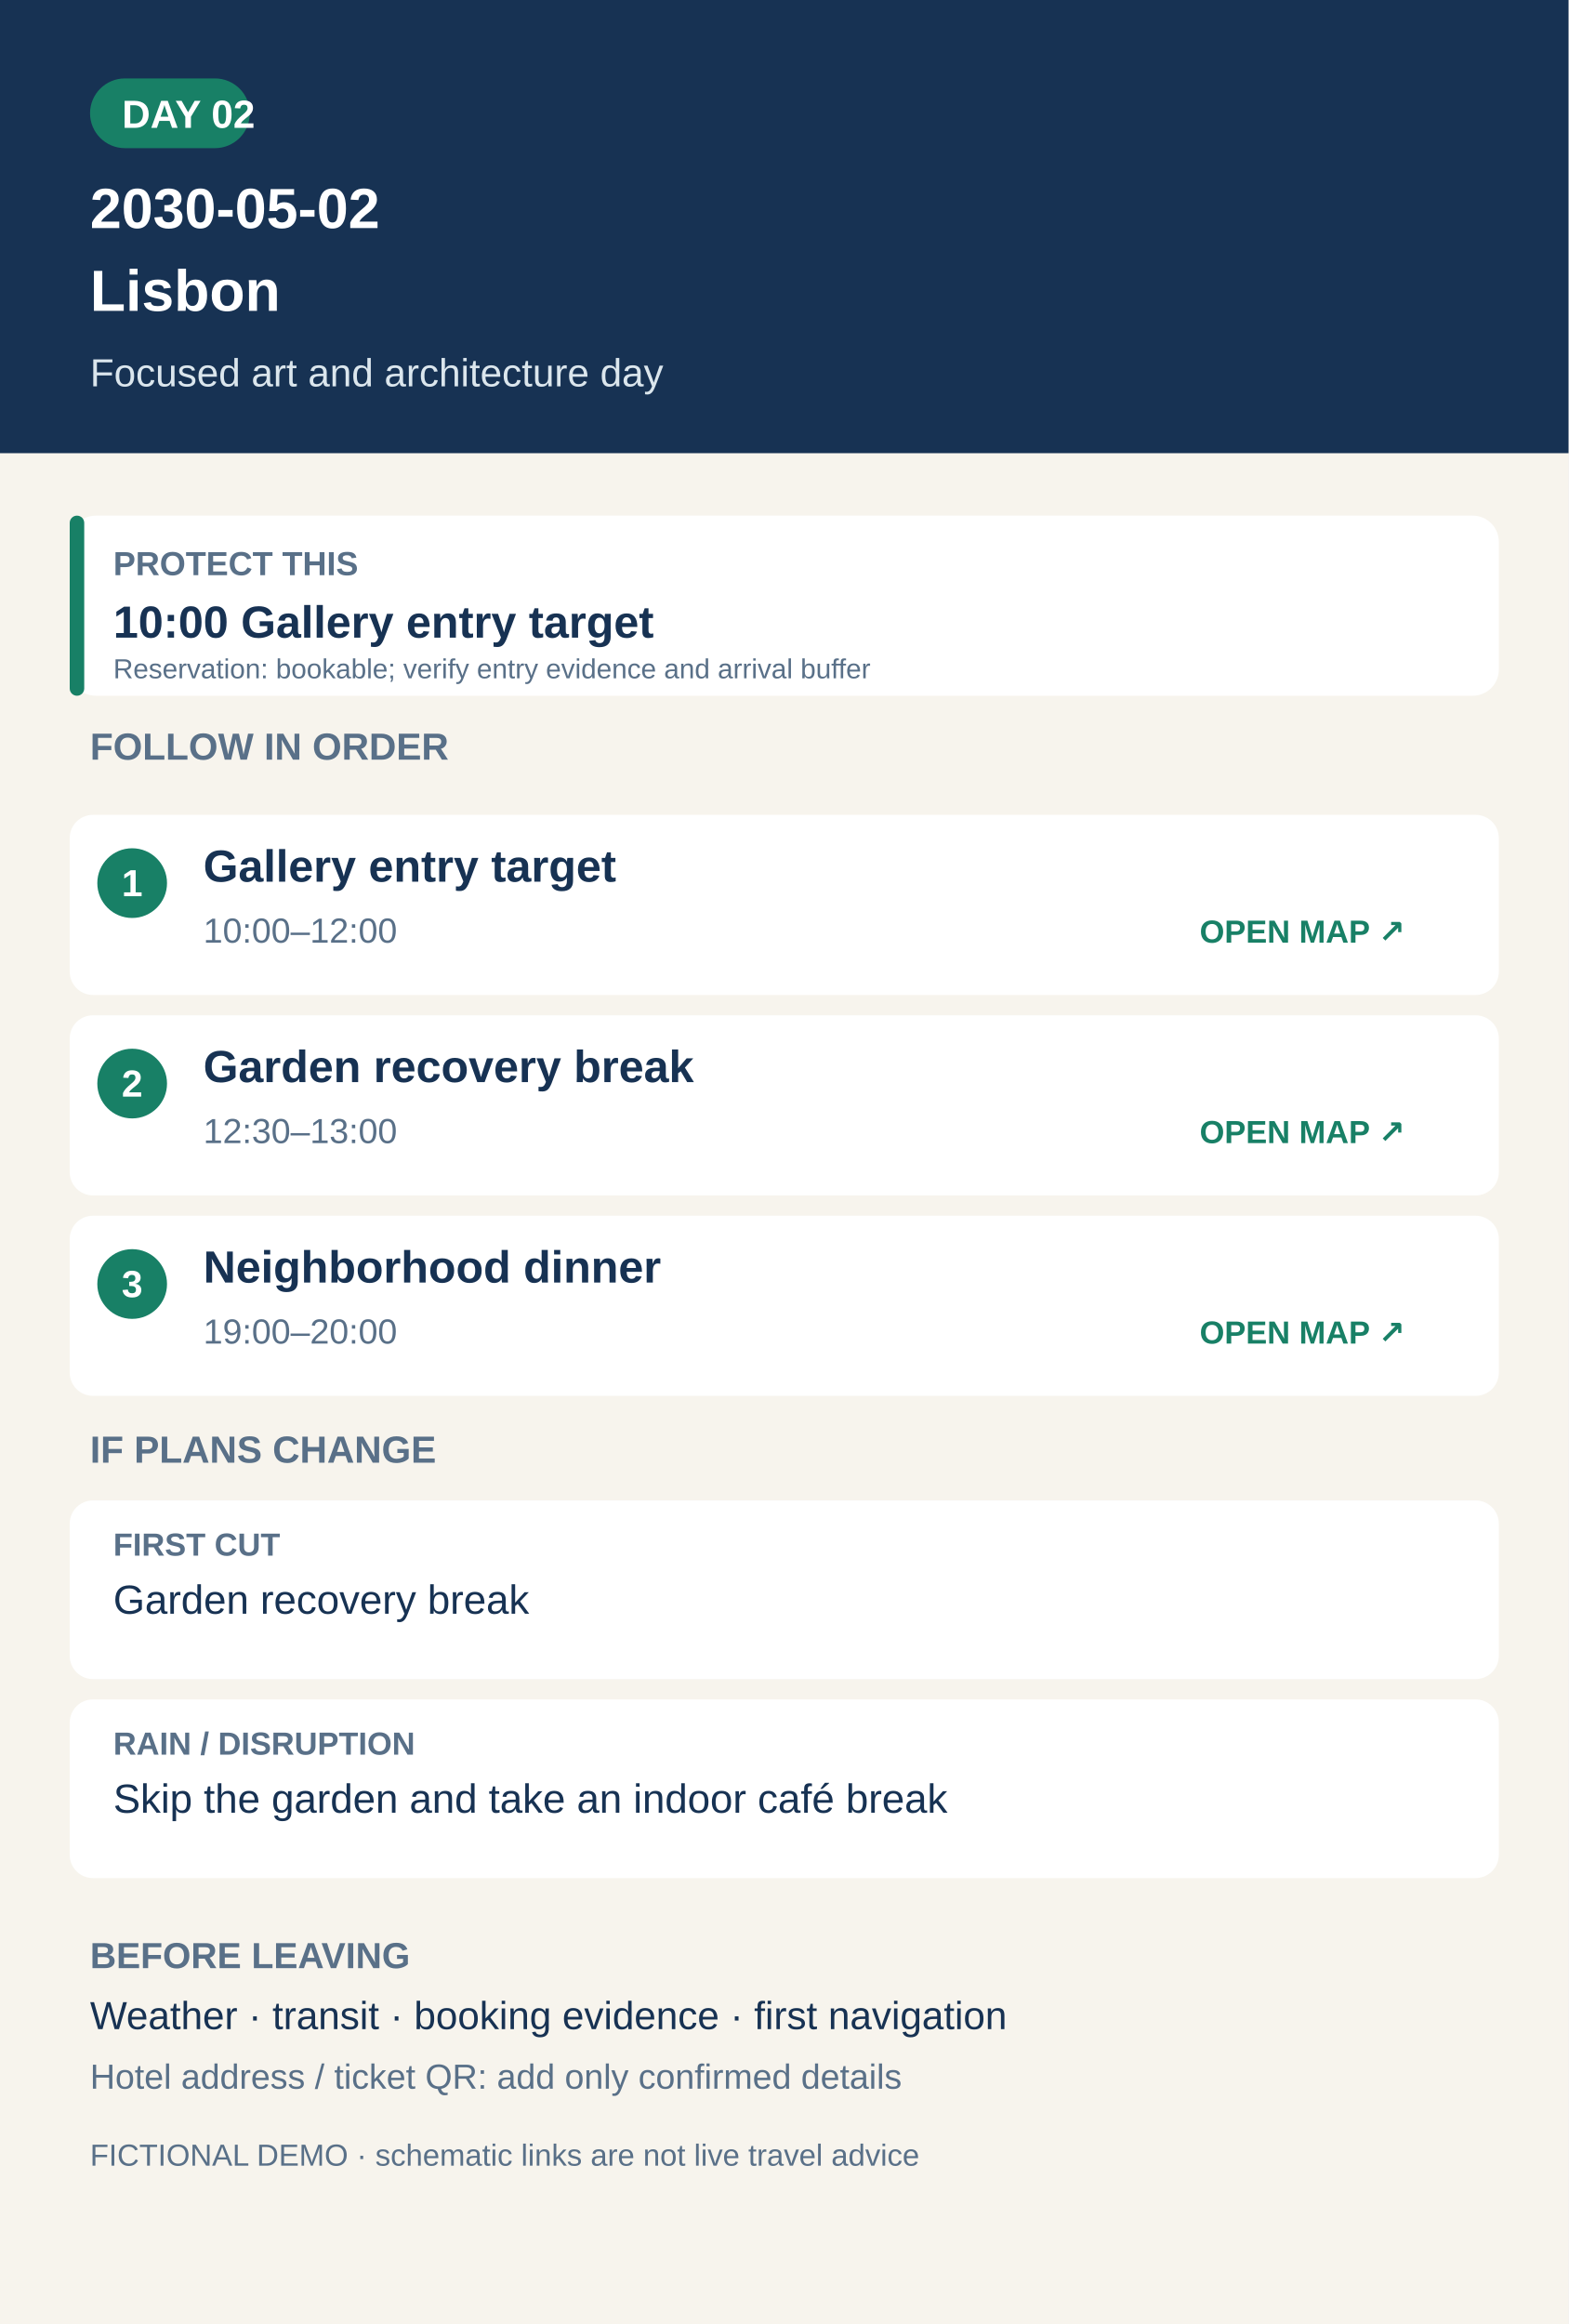
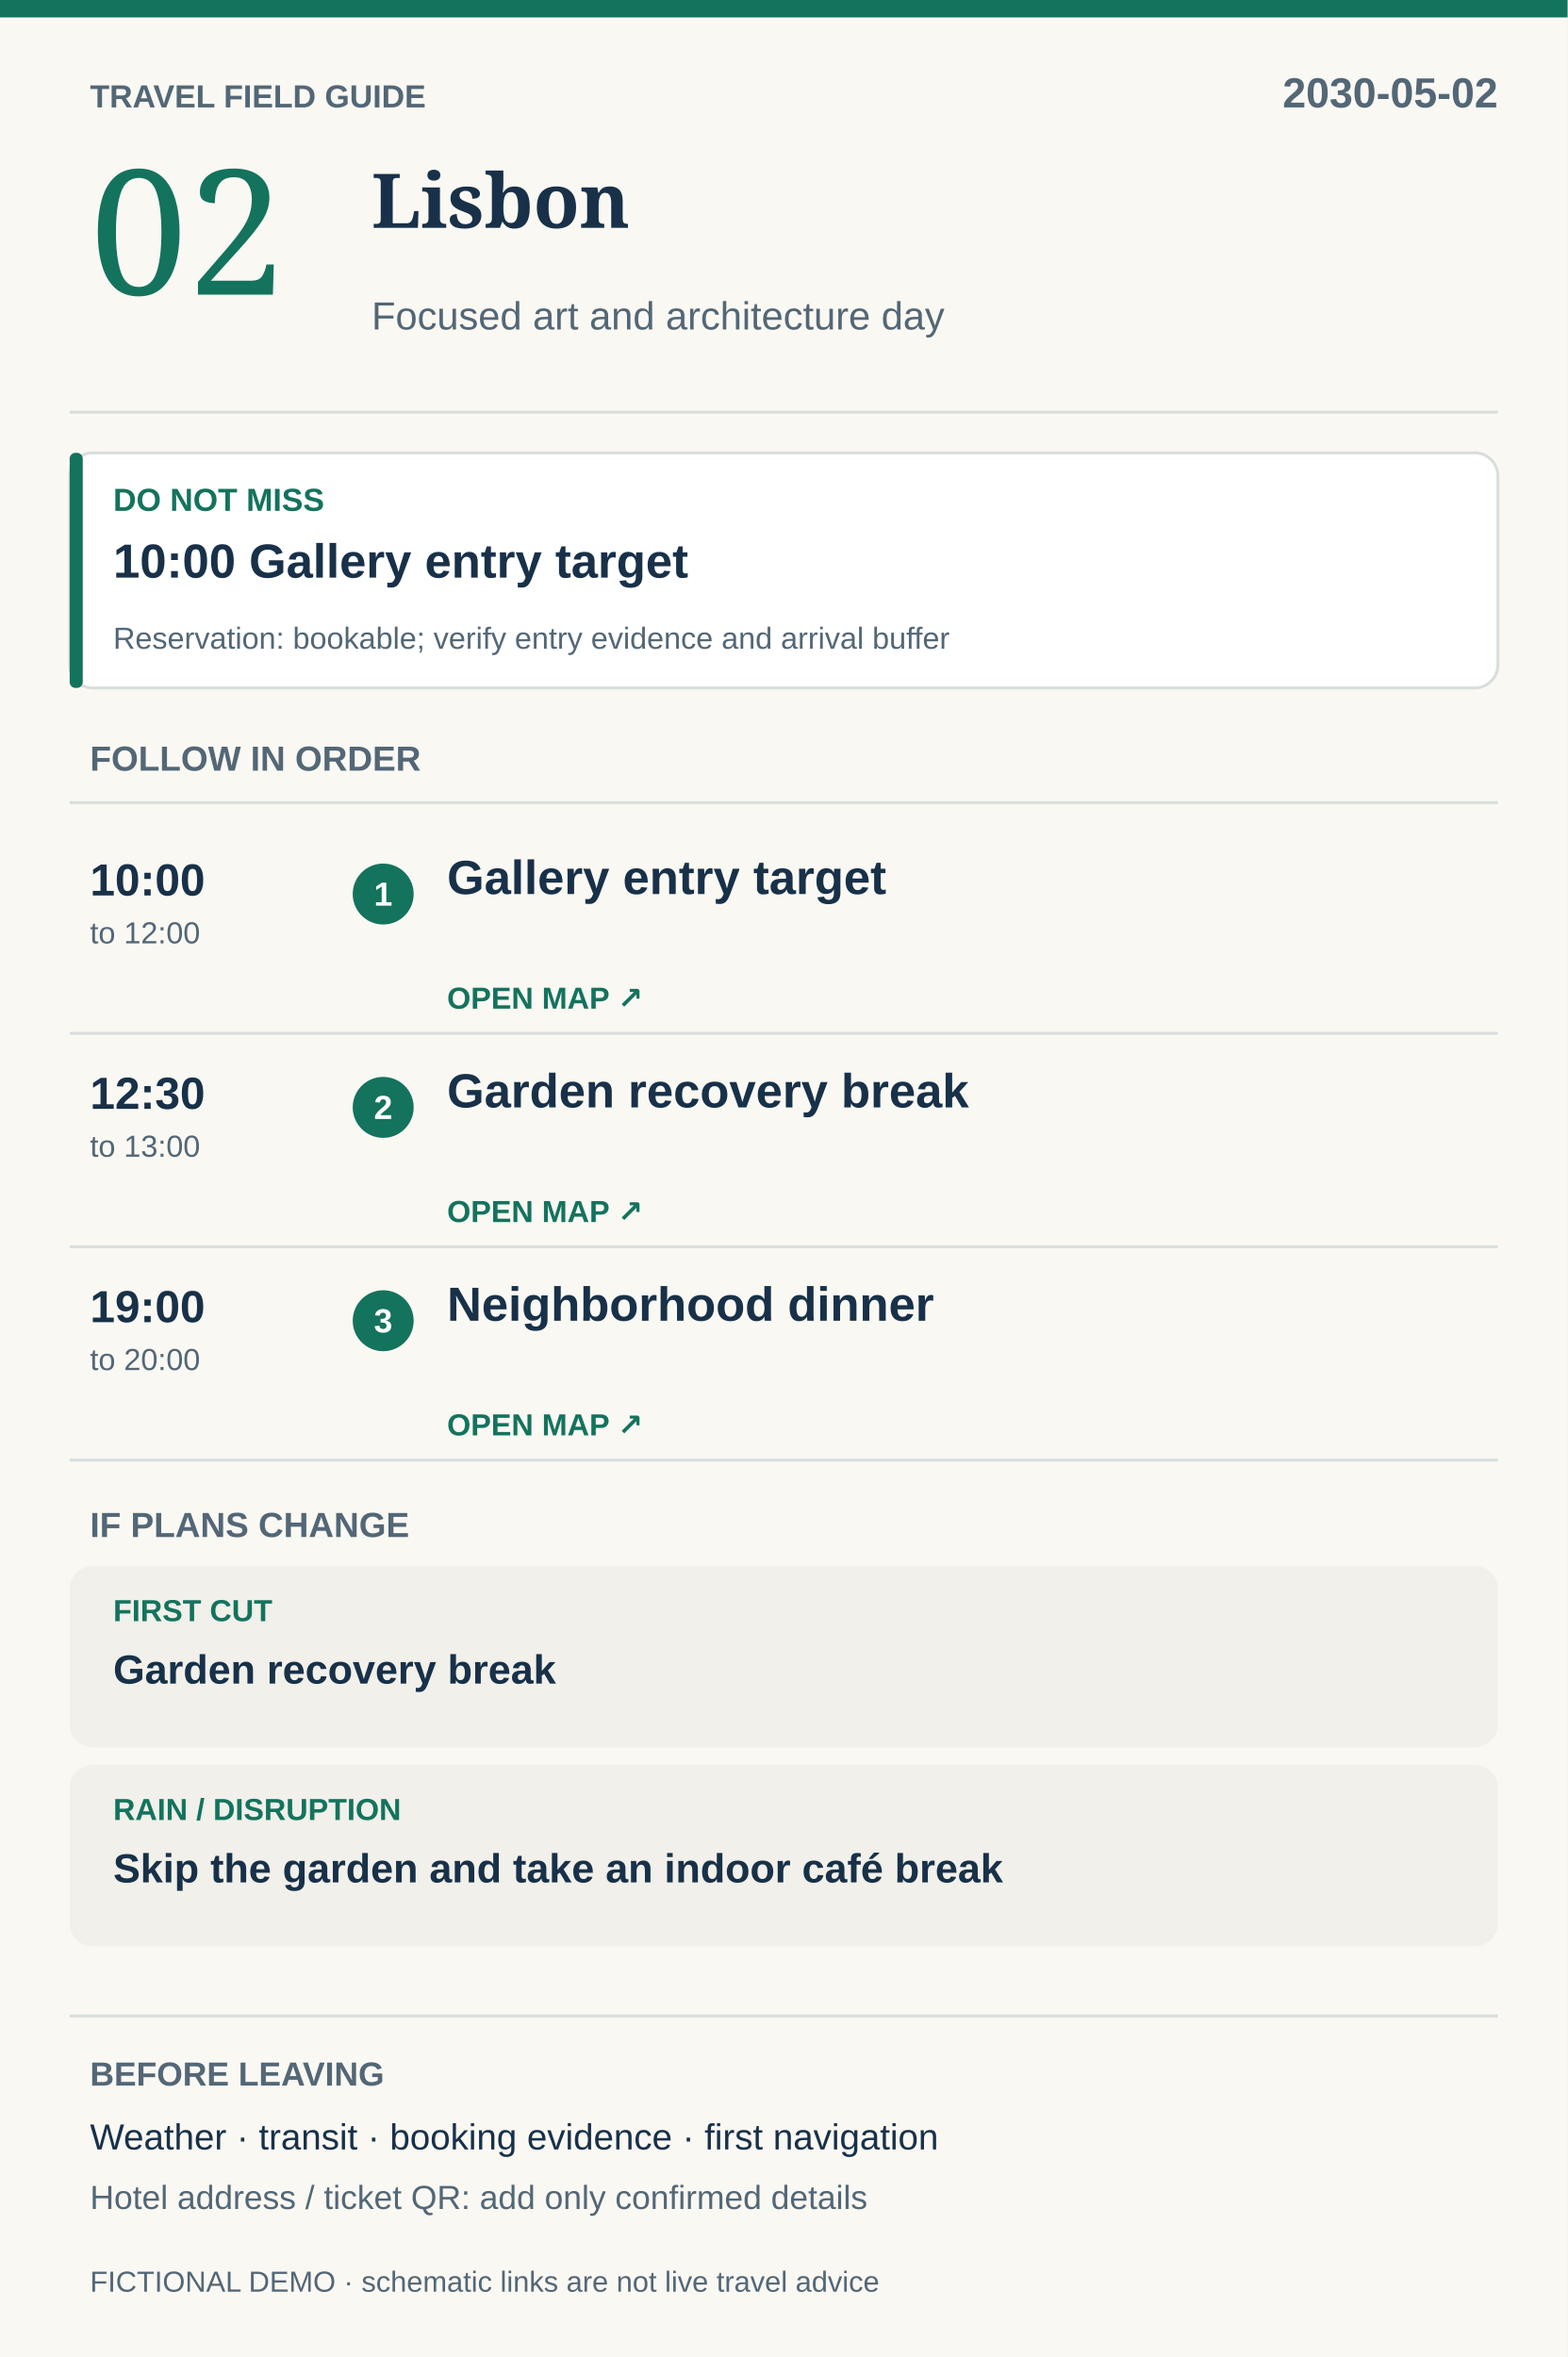
- <svg xmlns="http://www.w3.org/2000/svg" width="1080" height="1600" viewBox="0 0 1080 1600" role="img" aria-label="Day 2 field card">
-   <rect width="1080" height="1600" fill="#f7f4ed" />
-   <rect width="1080" height="312" fill="#173253" />
-   <rect x="62" y="54" width="110" height="48" rx="24" fill="#188066" />
-   <text x="84" y="88" fill="#ffffff" font-family="Arial, PingFang SC, Microsoft YaHei, sans-serif" font-size="27" font-weight="700">DAY 02</text>
-   <text x="62" y="157" fill="#ffffff" font-family="Arial, PingFang SC, Microsoft YaHei, sans-serif" font-size="39" font-weight="700">2030-05-02</text>
-   <text x="62" y="214" fill="#ffffff" font-family="Arial, PingFang SC, Microsoft YaHei, sans-serif" font-size="40" font-weight="700">Lisbon</text>
-   <text x="62" y="266" fill="#dbe6ed" font-family="Arial, PingFang SC, Microsoft YaHei, sans-serif" font-size="27" font-weight="400">Focused art and architecture day</text>
-   <rect x="48" y="355" width="984" height="124" rx="18" fill="#ffffff" />
-   <rect x="48" y="355" width="10" height="124" rx="5" fill="#188066" />
-   <text x="78" y="396" fill="#597088" font-family="Arial, PingFang SC, Microsoft YaHei, sans-serif" font-size="23" font-weight="700">PROTECT THIS</text>
-   <text x="78" y="439" fill="#173253" font-family="Arial, PingFang SC, Microsoft YaHei, sans-serif" font-size="31" font-weight="700">10:00  Gallery entry target</text>
-   <text x="78" y="467" fill="#597088" font-family="Arial, PingFang SC, Microsoft YaHei, sans-serif" font-size="19" font-weight="400">Reservation: bookable; verify entry evidence and arrival buffer</text>
-   <text x="62" y="523" fill="#597088" font-family="Arial, PingFang SC, Microsoft YaHei, sans-serif" font-size="26" font-weight="700">FOLLOW IN ORDER</text>
-   <rect x="48" y="561" width="984" height="124" rx="16" fill="#ffffff" />
-   <circle cx="91" cy="608" r="24" fill="#188066" />
-   <text x="91" y="617" text-anchor="middle" fill="#ffffff" font-family="Arial, PingFang SC, Microsoft YaHei, sans-serif" font-size="26" font-weight="700">1</text>
-   <text x="140" y="607" fill="#173253" font-family="Arial, PingFang SC, Microsoft YaHei, sans-serif" font-size="31" font-weight="700">Gallery entry target</text>
-   <text x="140" y="649" fill="#597088" font-family="Arial, PingFang SC, Microsoft YaHei, sans-serif" font-size="24" font-weight="400">10:00–12:00</text>
-   <text x="826" y="649" fill="#188066" font-family="Arial, PingFang SC, Microsoft YaHei, sans-serif" font-size="22" font-weight="700">OPEN MAP ↗</text>
+ <svg xmlns="http://www.w3.org/2000/svg" width="1080" height="1624" viewBox="0 0 1080 1624" role="img" aria-label="Day 2 field card">
+   <rect width="1080" height="1624" fill="#faf8f3" />
+   <rect width="1080" height="12" fill="#14735d" />
+   <text x="62" y="74" fill="#536776" font-family="Arial, PingFang SC, Microsoft YaHei, sans-serif" font-size="22" font-weight="700">TRAVEL FIELD GUIDE</text>
+   <text x="62" y="203" fill="#14735d" font-family="Georgia, Songti SC, serif" font-size="120" font-weight="400">02</text>
+   <text x="1032" y="74" text-anchor="end" fill="#536776" font-family="Arial, PingFang SC, Microsoft YaHei, sans-serif" font-size="29" font-weight="700">2030-05-02</text>
+   <text x="256" y="157" fill="#183149" font-family="Georgia, Songti SC, serif" font-size="52" font-weight="700">Lisbon</text>
+   <text x="256" y="227" fill="#536776" font-family="Arial, PingFang SC, Microsoft YaHei, sans-serif" font-size="27" font-weight="400">Focused art and architecture day</text>
+   <line x1="48" y1="284" x2="1032" y2="284" stroke="#d8dedc" stroke-width="2" />
+   <rect x="48" y="312" width="984" height="162" rx="16" fill="#ffffff" stroke="#d8dedc" stroke-width="2" />
+   <rect x="48" y="312" width="9" height="162" rx="4" fill="#14735d" />
+   <text x="78" y="352" fill="#14735d" font-family="Arial, PingFang SC, Microsoft YaHei, sans-serif" font-size="22" font-weight="700">DO NOT MISS</text>
+   <text x="78" y="398" fill="#183149" font-family="Arial, PingFang SC, Microsoft YaHei, sans-serif" font-size="33" font-weight="700">10:00 Gallery entry target</text>
+   <text x="78" y="447" fill="#536776" font-family="Arial, PingFang SC, Microsoft YaHei, sans-serif" font-size="21" font-weight="400">Reservation: bookable; verify entry evidence and arrival buffer</text>
+   <text x="62" y="531" fill="#536776" font-family="Arial, PingFang SC, Microsoft YaHei, sans-serif" font-size="24" font-weight="700">FOLLOW IN ORDER</text>
+   <line x1="48" y1="553" x2="1032" y2="553" stroke="#d8dedc" stroke-width="2" />
+   <circle cx="264" cy="616" r="21" fill="#14735d" />
+   <text x="264" y="624" text-anchor="middle" fill="#ffffff" font-family="Arial, PingFang SC, Microsoft YaHei, sans-serif" font-size="23" font-weight="700">1</text>
+   <text x="62" y="617" fill="#183149" font-family="Arial, PingFang SC, Microsoft YaHei, sans-serif" font-size="31" font-weight="700">10:00</text>
+   <text x="62" y="650" fill="#536776" font-family="Arial, PingFang SC, Microsoft YaHei, sans-serif" font-size="21" font-weight="400">to 12:00</text>
+   <text x="308" y="616" fill="#183149" font-family="Arial, PingFang SC, Microsoft YaHei, sans-serif" font-size="33" font-weight="700">Gallery entry target</text>
+   <text x="308" y="695" fill="#14735d" font-family="Arial, PingFang SC, Microsoft YaHei, sans-serif" font-size="21" font-weight="700">OPEN MAP ↗</text>
  <a href="https://www.google.com/maps/search/?api=1&amp;query=38.7108,-9.1427" target="_blank">
-     <rect x="810" y="619" width="210" height="42" fill="transparent" />
+     <rect x="294" y="666" width="210" height="44" fill="transparent" />
  </a>
-   <rect x="48" y="699" width="984" height="124" rx="16" fill="#ffffff" />
-   <circle cx="91" cy="746" r="24" fill="#188066" />
-   <text x="91" y="755" text-anchor="middle" fill="#ffffff" font-family="Arial, PingFang SC, Microsoft YaHei, sans-serif" font-size="26" font-weight="700">2</text>
-   <text x="140" y="745" fill="#173253" font-family="Arial, PingFang SC, Microsoft YaHei, sans-serif" font-size="31" font-weight="700">Garden recovery break</text>
-   <text x="140" y="787" fill="#597088" font-family="Arial, PingFang SC, Microsoft YaHei, sans-serif" font-size="24" font-weight="400">12:30–13:00</text>
-   <text x="826" y="787" fill="#188066" font-family="Arial, PingFang SC, Microsoft YaHei, sans-serif" font-size="22" font-weight="700">OPEN MAP ↗</text>
+   <line x1="48" y1="712" x2="1032" y2="712" stroke="#d8dedc" stroke-width="2" />
+   <circle cx="264" cy="763" r="21" fill="#14735d" />
+   <text x="264" y="771" text-anchor="middle" fill="#ffffff" font-family="Arial, PingFang SC, Microsoft YaHei, sans-serif" font-size="23" font-weight="700">2</text>
+   <text x="62" y="764" fill="#183149" font-family="Arial, PingFang SC, Microsoft YaHei, sans-serif" font-size="31" font-weight="700">12:30</text>
+   <text x="62" y="797" fill="#536776" font-family="Arial, PingFang SC, Microsoft YaHei, sans-serif" font-size="21" font-weight="400">to 13:00</text>
+   <text x="308" y="763" fill="#183149" font-family="Arial, PingFang SC, Microsoft YaHei, sans-serif" font-size="33" font-weight="700">Garden recovery break</text>
+   <text x="308" y="842" fill="#14735d" font-family="Arial, PingFang SC, Microsoft YaHei, sans-serif" font-size="21" font-weight="700">OPEN MAP ↗</text>
  <a href="https://www.google.com/maps/search/?api=1&amp;query=38.7148,-9.1607" target="_blank">
-     <rect x="810" y="757" width="210" height="42" fill="transparent" />
+     <rect x="294" y="813" width="210" height="44" fill="transparent" />
  </a>
-   <rect x="48" y="837" width="984" height="124" rx="16" fill="#ffffff" />
-   <circle cx="91" cy="884" r="24" fill="#188066" />
-   <text x="91" y="893" text-anchor="middle" fill="#ffffff" font-family="Arial, PingFang SC, Microsoft YaHei, sans-serif" font-size="26" font-weight="700">3</text>
-   <text x="140" y="883" fill="#173253" font-family="Arial, PingFang SC, Microsoft YaHei, sans-serif" font-size="31" font-weight="700">Neighborhood dinner</text>
-   <text x="140" y="925" fill="#597088" font-family="Arial, PingFang SC, Microsoft YaHei, sans-serif" font-size="24" font-weight="400">19:00–20:00</text>
-   <text x="826" y="925" fill="#188066" font-family="Arial, PingFang SC, Microsoft YaHei, sans-serif" font-size="22" font-weight="700">OPEN MAP ↗</text>
+   <line x1="48" y1="859" x2="1032" y2="859" stroke="#d8dedc" stroke-width="2" />
+   <circle cx="264" cy="910" r="21" fill="#14735d" />
+   <text x="264" y="918" text-anchor="middle" fill="#ffffff" font-family="Arial, PingFang SC, Microsoft YaHei, sans-serif" font-size="23" font-weight="700">3</text>
+   <text x="62" y="911" fill="#183149" font-family="Arial, PingFang SC, Microsoft YaHei, sans-serif" font-size="31" font-weight="700">19:00</text>
+   <text x="62" y="944" fill="#536776" font-family="Arial, PingFang SC, Microsoft YaHei, sans-serif" font-size="21" font-weight="400">to 20:00</text>
+   <text x="308" y="910" fill="#183149" font-family="Arial, PingFang SC, Microsoft YaHei, sans-serif" font-size="33" font-weight="700">Neighborhood dinner</text>
+   <text x="308" y="989" fill="#14735d" font-family="Arial, PingFang SC, Microsoft YaHei, sans-serif" font-size="21" font-weight="700">OPEN MAP ↗</text>
  <a href="https://www.google.com/maps/search/?api=1&amp;query=38.7108,-9.1427" target="_blank">
-     <rect x="810" y="895" width="210" height="42" fill="transparent" />
+     <rect x="294" y="960" width="210" height="44" fill="transparent" />
  </a>
-   <text x="62" y="1007" fill="#597088" font-family="Arial, PingFang SC, Microsoft YaHei, sans-serif" font-size="26" font-weight="700">IF PLANS CHANGE</text>
-   <rect x="48" y="1033" width="984" height="123" rx="16" fill="#ffffff" />
-   <text x="78" y="1071" fill="#597088" font-family="Arial, PingFang SC, Microsoft YaHei, sans-serif" font-size="22" font-weight="700">FIRST CUT</text>
-   <text x="78" y="1111" fill="#173253" font-family="Arial, PingFang SC, Microsoft YaHei, sans-serif" font-size="28" font-weight="400">Garden recovery break</text>
-   <rect x="48" y="1170" width="984" height="123" rx="16" fill="#ffffff" />
-   <text x="78" y="1208" fill="#597088" font-family="Arial, PingFang SC, Microsoft YaHei, sans-serif" font-size="22" font-weight="700">RAIN / DISRUPTION</text>
-   <text x="78" y="1248" fill="#173253" font-family="Arial, PingFang SC, Microsoft YaHei, sans-serif" font-size="28" font-weight="400">Skip the garden and take an indoor café break</text>
-   <text x="62" y="1355" fill="#597088" font-family="Arial, PingFang SC, Microsoft YaHei, sans-serif" font-size="25" font-weight="700">BEFORE LEAVING</text>
-   <text x="62" y="1397" fill="#173253" font-family="Arial, PingFang SC, Microsoft YaHei, sans-serif" font-size="27" font-weight="400">Weather · transit · booking evidence · first navigation</text>
-   <text x="62" y="1438" fill="#597088" font-family="Arial, PingFang SC, Microsoft YaHei, sans-serif" font-size="24" font-weight="400">Hotel address / ticket QR: add only confirmed details</text>
-   <text x="62" y="1491" fill="#597088" font-family="Arial, PingFang SC, Microsoft YaHei, sans-serif" font-size="21" font-weight="400">FICTIONAL DEMO · schematic links are not live travel advice</text>
+   <line x1="48" y1="1006" x2="1032" y2="1006" stroke="#d8dedc" stroke-width="2" />
+   <text x="62" y="1059" fill="#536776" font-family="Arial, PingFang SC, Microsoft YaHei, sans-serif" font-size="24" font-weight="700">IF PLANS CHANGE</text>
+   <rect x="48" y="1079" width="984" height="125" rx="16" fill="#f1f0ea" />
+   <text x="78" y="1117" fill="#14735d" font-family="Arial, PingFang SC, Microsoft YaHei, sans-serif" font-size="21" font-weight="700">FIRST CUT</text>
+   <text x="78" y="1160" fill="#183149" font-family="Arial, PingFang SC, Microsoft YaHei, sans-serif" font-size="28" font-weight="600">Garden recovery break</text>
+   <rect x="48" y="1216" width="984" height="125" rx="16" fill="#f1f0ea" />
+   <text x="78" y="1254" fill="#14735d" font-family="Arial, PingFang SC, Microsoft YaHei, sans-serif" font-size="21" font-weight="700">RAIN / DISRUPTION</text>
+   <text x="78" y="1297" fill="#183149" font-family="Arial, PingFang SC, Microsoft YaHei, sans-serif" font-size="28" font-weight="600">Skip the garden and take an indoor café break</text>
+   <line x1="48" y1="1389" x2="1032" y2="1389" stroke="#d8dedc" stroke-width="2" />
+   <text x="62" y="1437" fill="#536776" font-family="Arial, PingFang SC, Microsoft YaHei, sans-serif" font-size="23" font-weight="700">BEFORE LEAVING</text>
+   <text x="62" y="1481" fill="#183149" font-family="Arial, PingFang SC, Microsoft YaHei, sans-serif" font-size="25" font-weight="400">Weather · transit · booking evidence · first navigation</text>
+   <text x="62" y="1522" fill="#536776" font-family="Arial, PingFang SC, Microsoft YaHei, sans-serif" font-size="23" font-weight="400">Hotel address / ticket QR: add only confirmed details</text>
+   <text x="62" y="1579" fill="#536776" font-family="Arial, PingFang SC, Microsoft YaHei, sans-serif" font-size="20" font-weight="400">FICTIONAL DEMO · schematic links are not live travel advice</text>
</svg>
